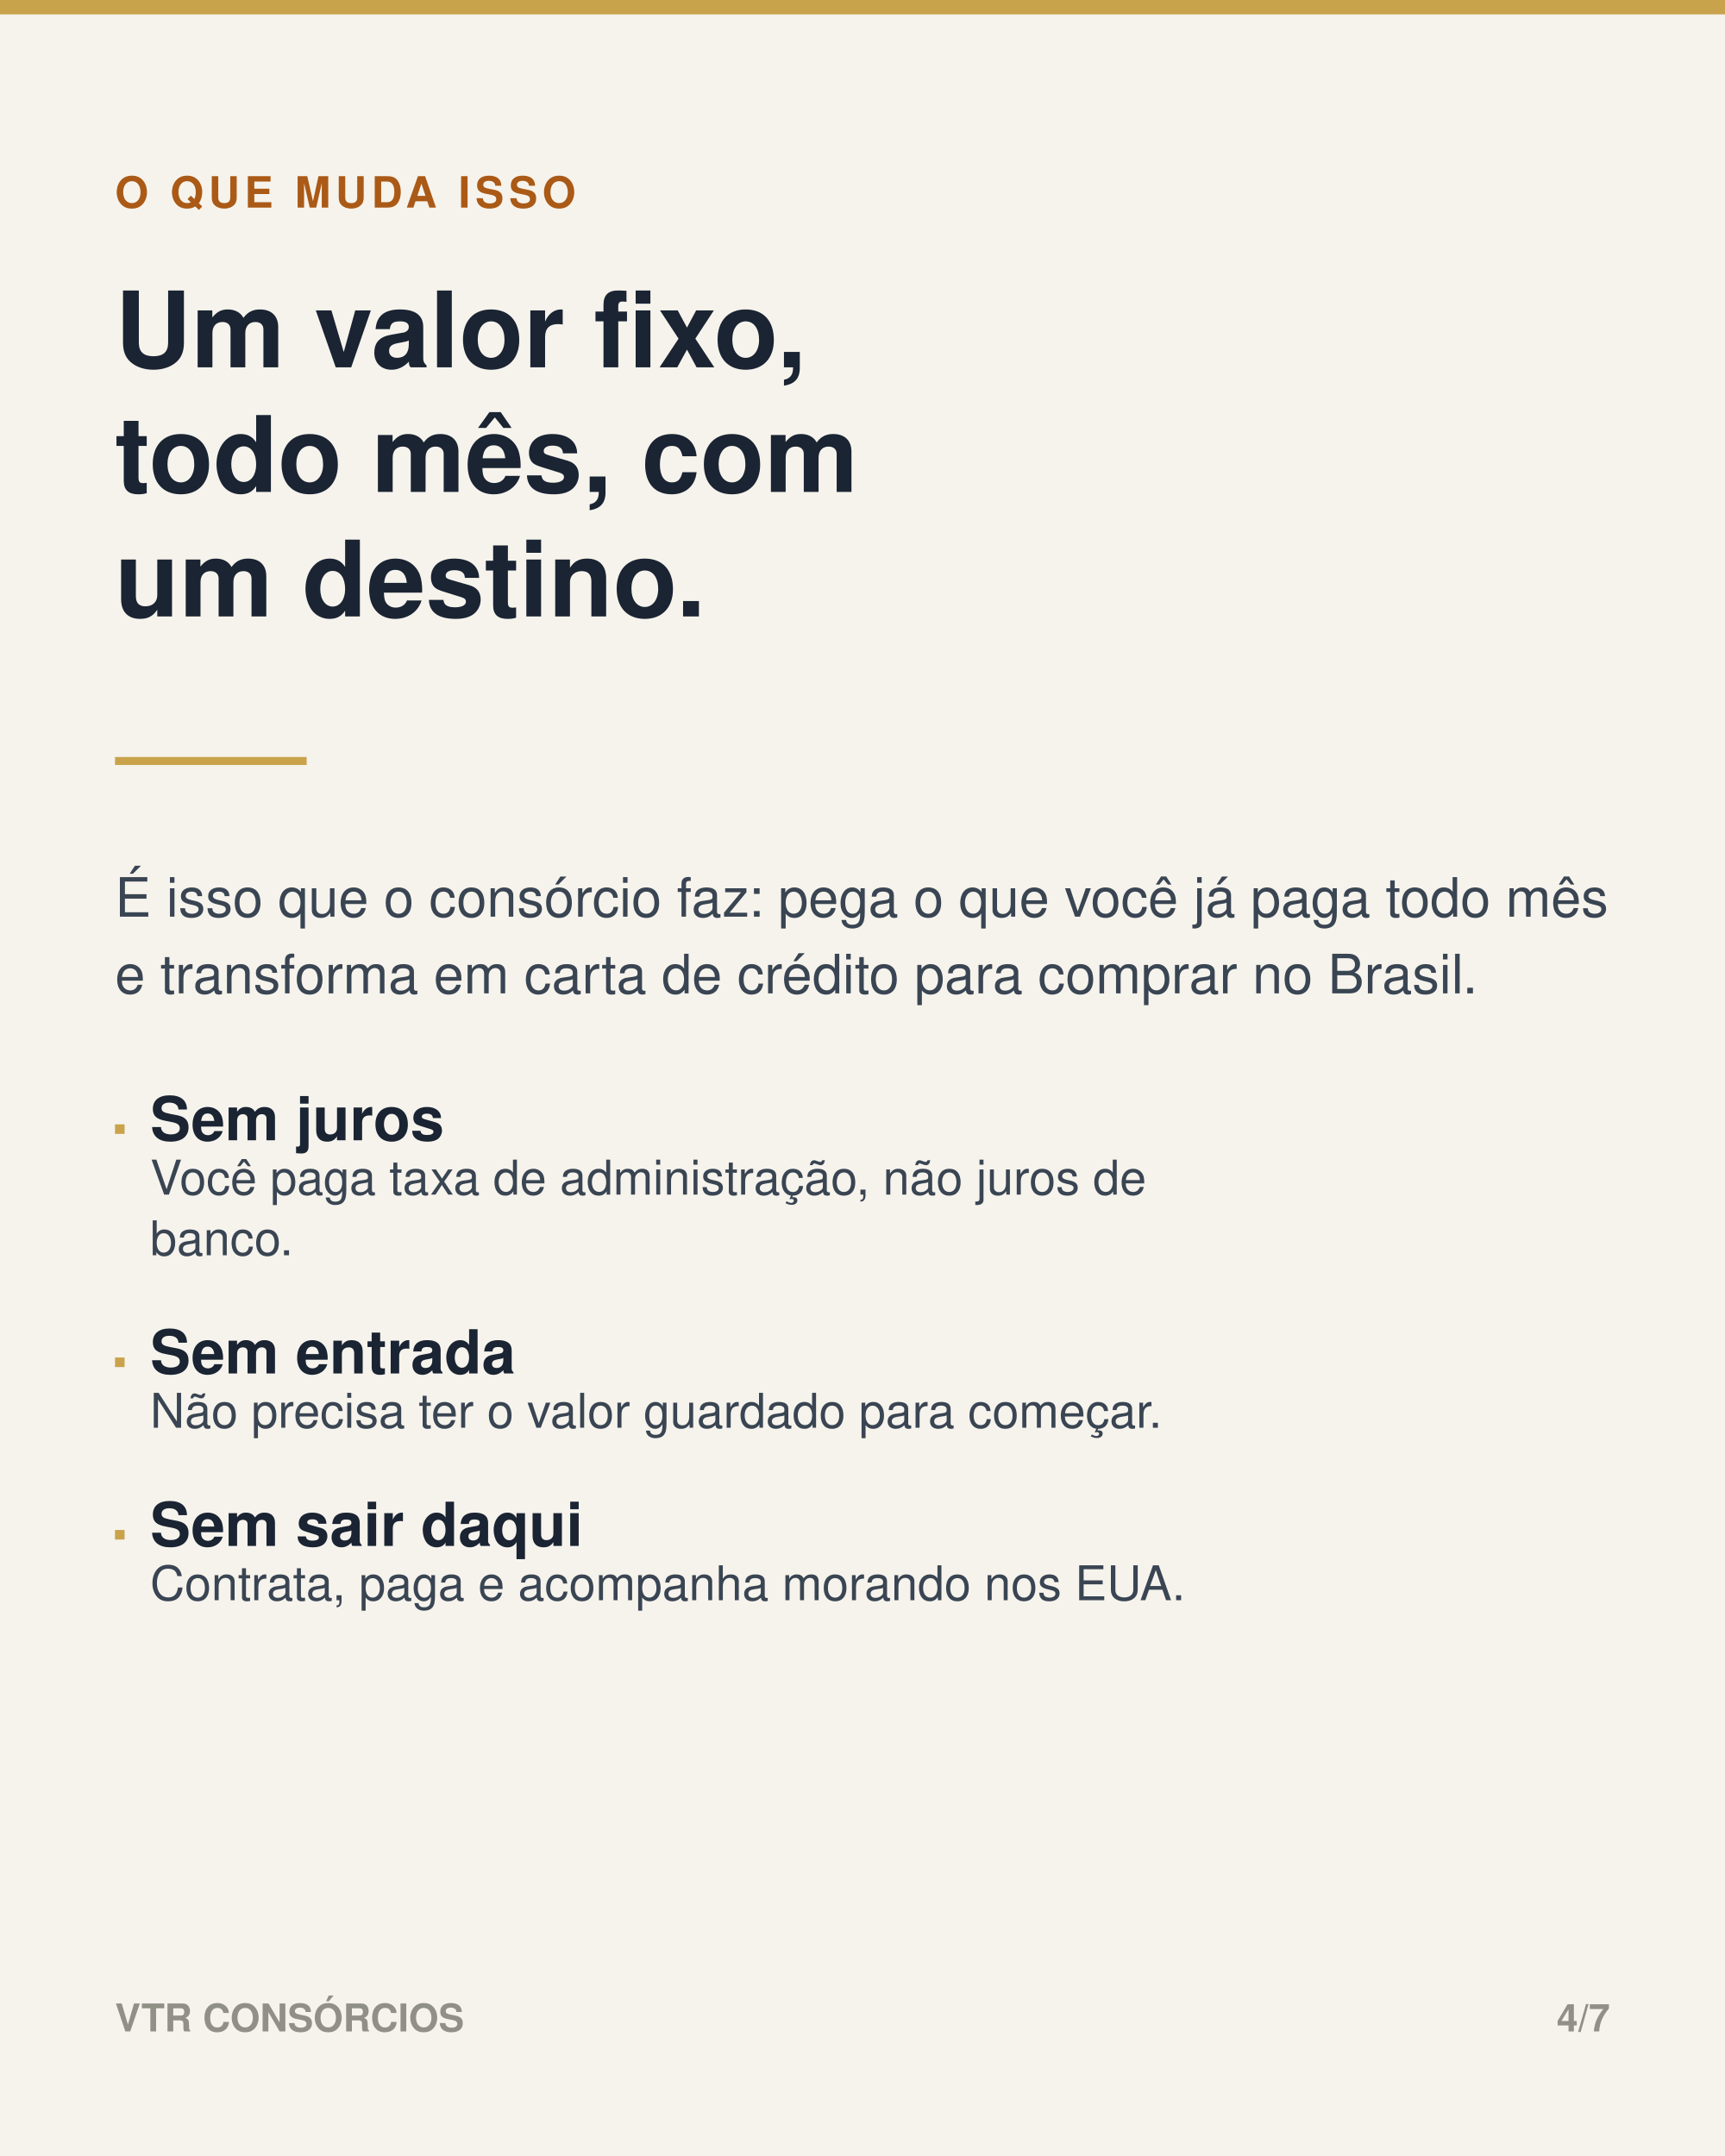
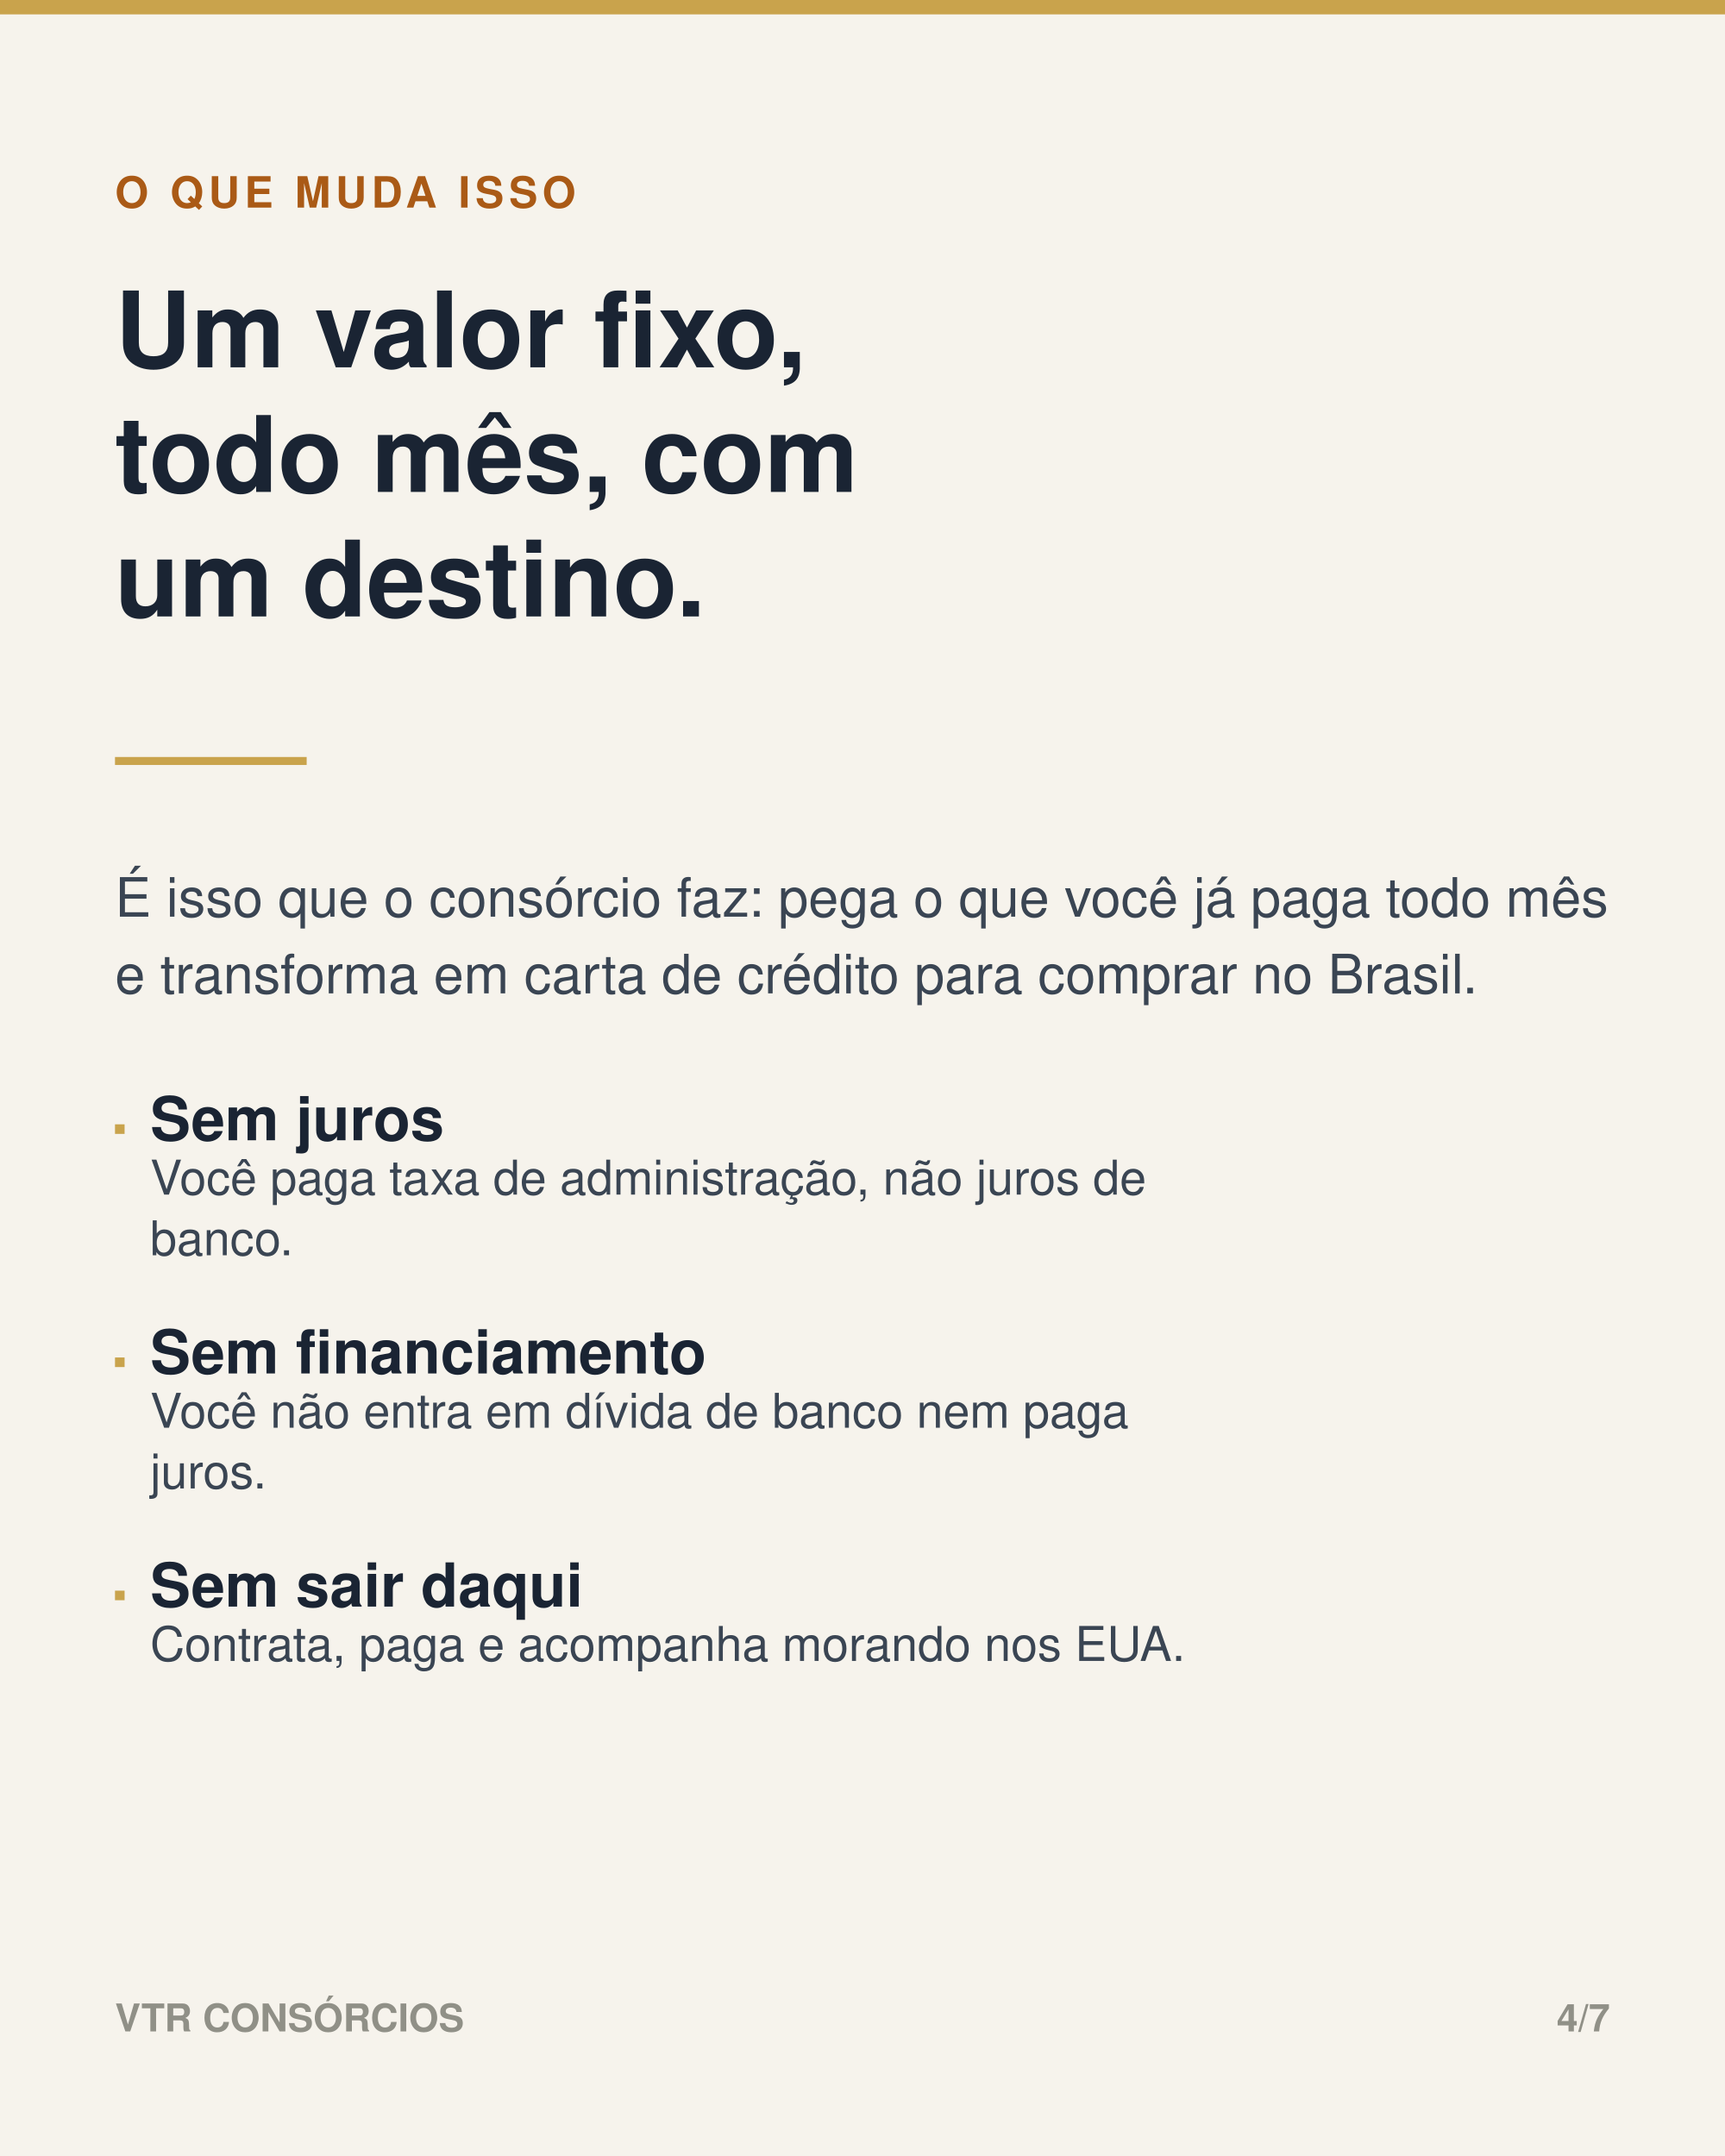
<svg xmlns="http://www.w3.org/2000/svg" width="1080" height="1350" viewBox="0 0 1080 1350">
  <rect width="1080" height="1350" fill="#F6F3EC" />
  <rect x="0" y="0" width="1080" height="9" fill="#C9A34C" />
  <text x="72" y="130" font-family="Helvetica,Arial,sans-serif" font-size="27" font-weight="bold" fill="#AA5A16" letter-spacing="3">O QUE MUDA ISSO</text>
  <text x="72" y="230" font-family="Helvetica,Arial,sans-serif" font-size="66" font-weight="bold" fill="#1A2433">Um valor fixo,</text>
  <text x="72" y="308" font-family="Helvetica,Arial,sans-serif" font-size="66" font-weight="bold" fill="#1A2433">todo mês, com</text>
  <text x="72" y="386" font-family="Helvetica,Arial,sans-serif" font-size="66" font-weight="bold" fill="#1A2433">um destino.</text>
  <rect x="72" y="474" width="120" height="5" fill="#C9A34C" />
  <text x="72" y="574" font-family="Helvetica,Arial,sans-serif" font-size="34" fill="#3A4553">É isso que o consórcio faz: pega o que você já paga todo mês</text>
  <text x="72" y="622" font-family="Helvetica,Arial,sans-serif" font-size="34" fill="#3A4553">e transforma em carta de crédito para comprar no Brasil.</text>
  <rect x="72" y="704" width="6" height="6" fill="#C9A34C" />
  <text x="94" y="714" font-family="Helvetica,Arial,sans-serif" font-size="38" font-weight="bold" fill="#1A2433">Sem juros</text>
  <text x="94" y="748" font-family="Helvetica,Arial,sans-serif" font-size="30" fill="#3A4553">Você paga taxa de administração, não juros de</text>
  <text x="94" y="786" font-family="Helvetica,Arial,sans-serif" font-size="30" fill="#3A4553">banco.</text>
  <rect x="72" y="850" width="6" height="6" fill="#C9A34C" />
-   <text x="94" y="860" font-family="Helvetica,Arial,sans-serif" font-size="38" font-weight="bold" fill="#1A2433">Sem entrada</text>
-   <text x="94" y="894" font-family="Helvetica,Arial,sans-serif" font-size="30" fill="#3A4553">Não precisa ter o valor guardado para começar.</text>
-   <rect x="72" y="958" width="6" height="6" fill="#C9A34C" />
-   <text x="94" y="968" font-family="Helvetica,Arial,sans-serif" font-size="38" font-weight="bold" fill="#1A2433">Sem sair daqui</text>
-   <text x="94" y="1002" font-family="Helvetica,Arial,sans-serif" font-size="30" fill="#3A4553">Contrata, paga e acompanha morando nos EUA.</text>
+   <text x="94" y="860" font-family="Helvetica,Arial,sans-serif" font-size="38" font-weight="bold" fill="#1A2433">Sem financiamento</text>
+   <text x="94" y="894" font-family="Helvetica,Arial,sans-serif" font-size="30" fill="#3A4553">Você não entra em dívida de banco nem paga</text>
+   <text x="94" y="932" font-family="Helvetica,Arial,sans-serif" font-size="30" fill="#3A4553">juros.</text>
+   <rect x="72" y="996" width="6" height="6" fill="#C9A34C" />
+   <text x="94" y="1006" font-family="Helvetica,Arial,sans-serif" font-size="38" font-weight="bold" fill="#1A2433">Sem sair daqui</text>
+   <text x="94" y="1040" font-family="Helvetica,Arial,sans-serif" font-size="30" fill="#3A4553">Contrata, paga e acompanha morando nos EUA.</text>
  <text x="72" y="1272" font-family="Helvetica,Arial,sans-serif" font-size="24" font-weight="bold" fill="#696960" opacity="0.72">VTR CONSÓRCIOS</text>
  <text x="1008" y="1272" font-family="Helvetica,Arial,sans-serif" font-size="24" font-weight="bold" fill="#696960" opacity="0.72" text-anchor="end">4/7</text>
</svg>
